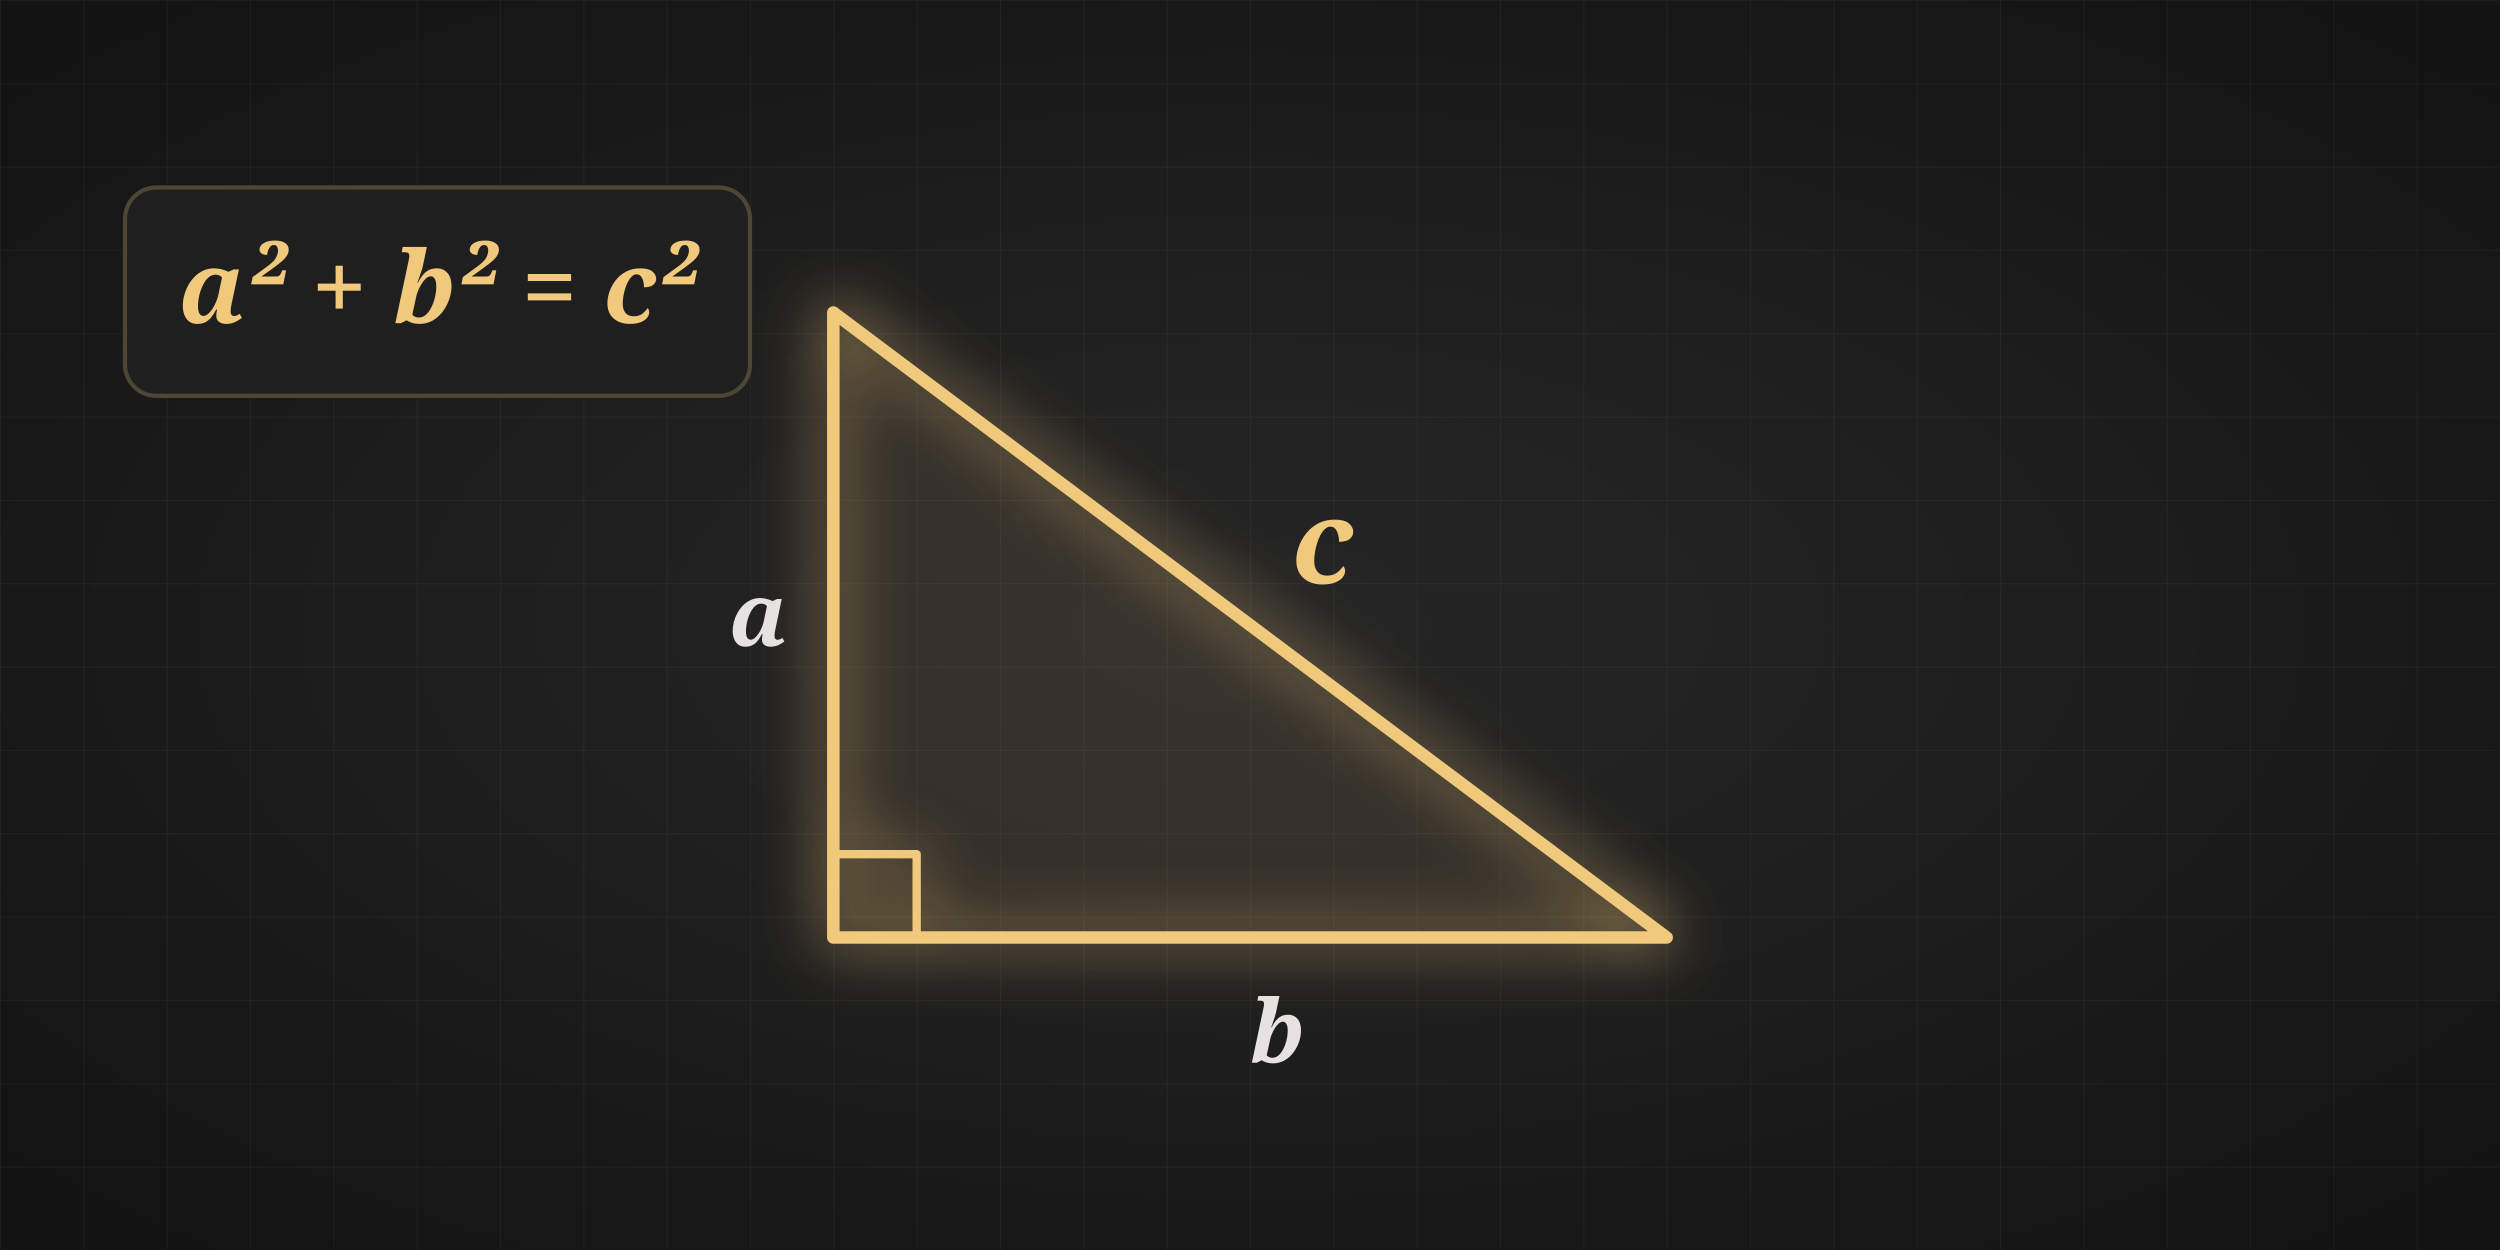
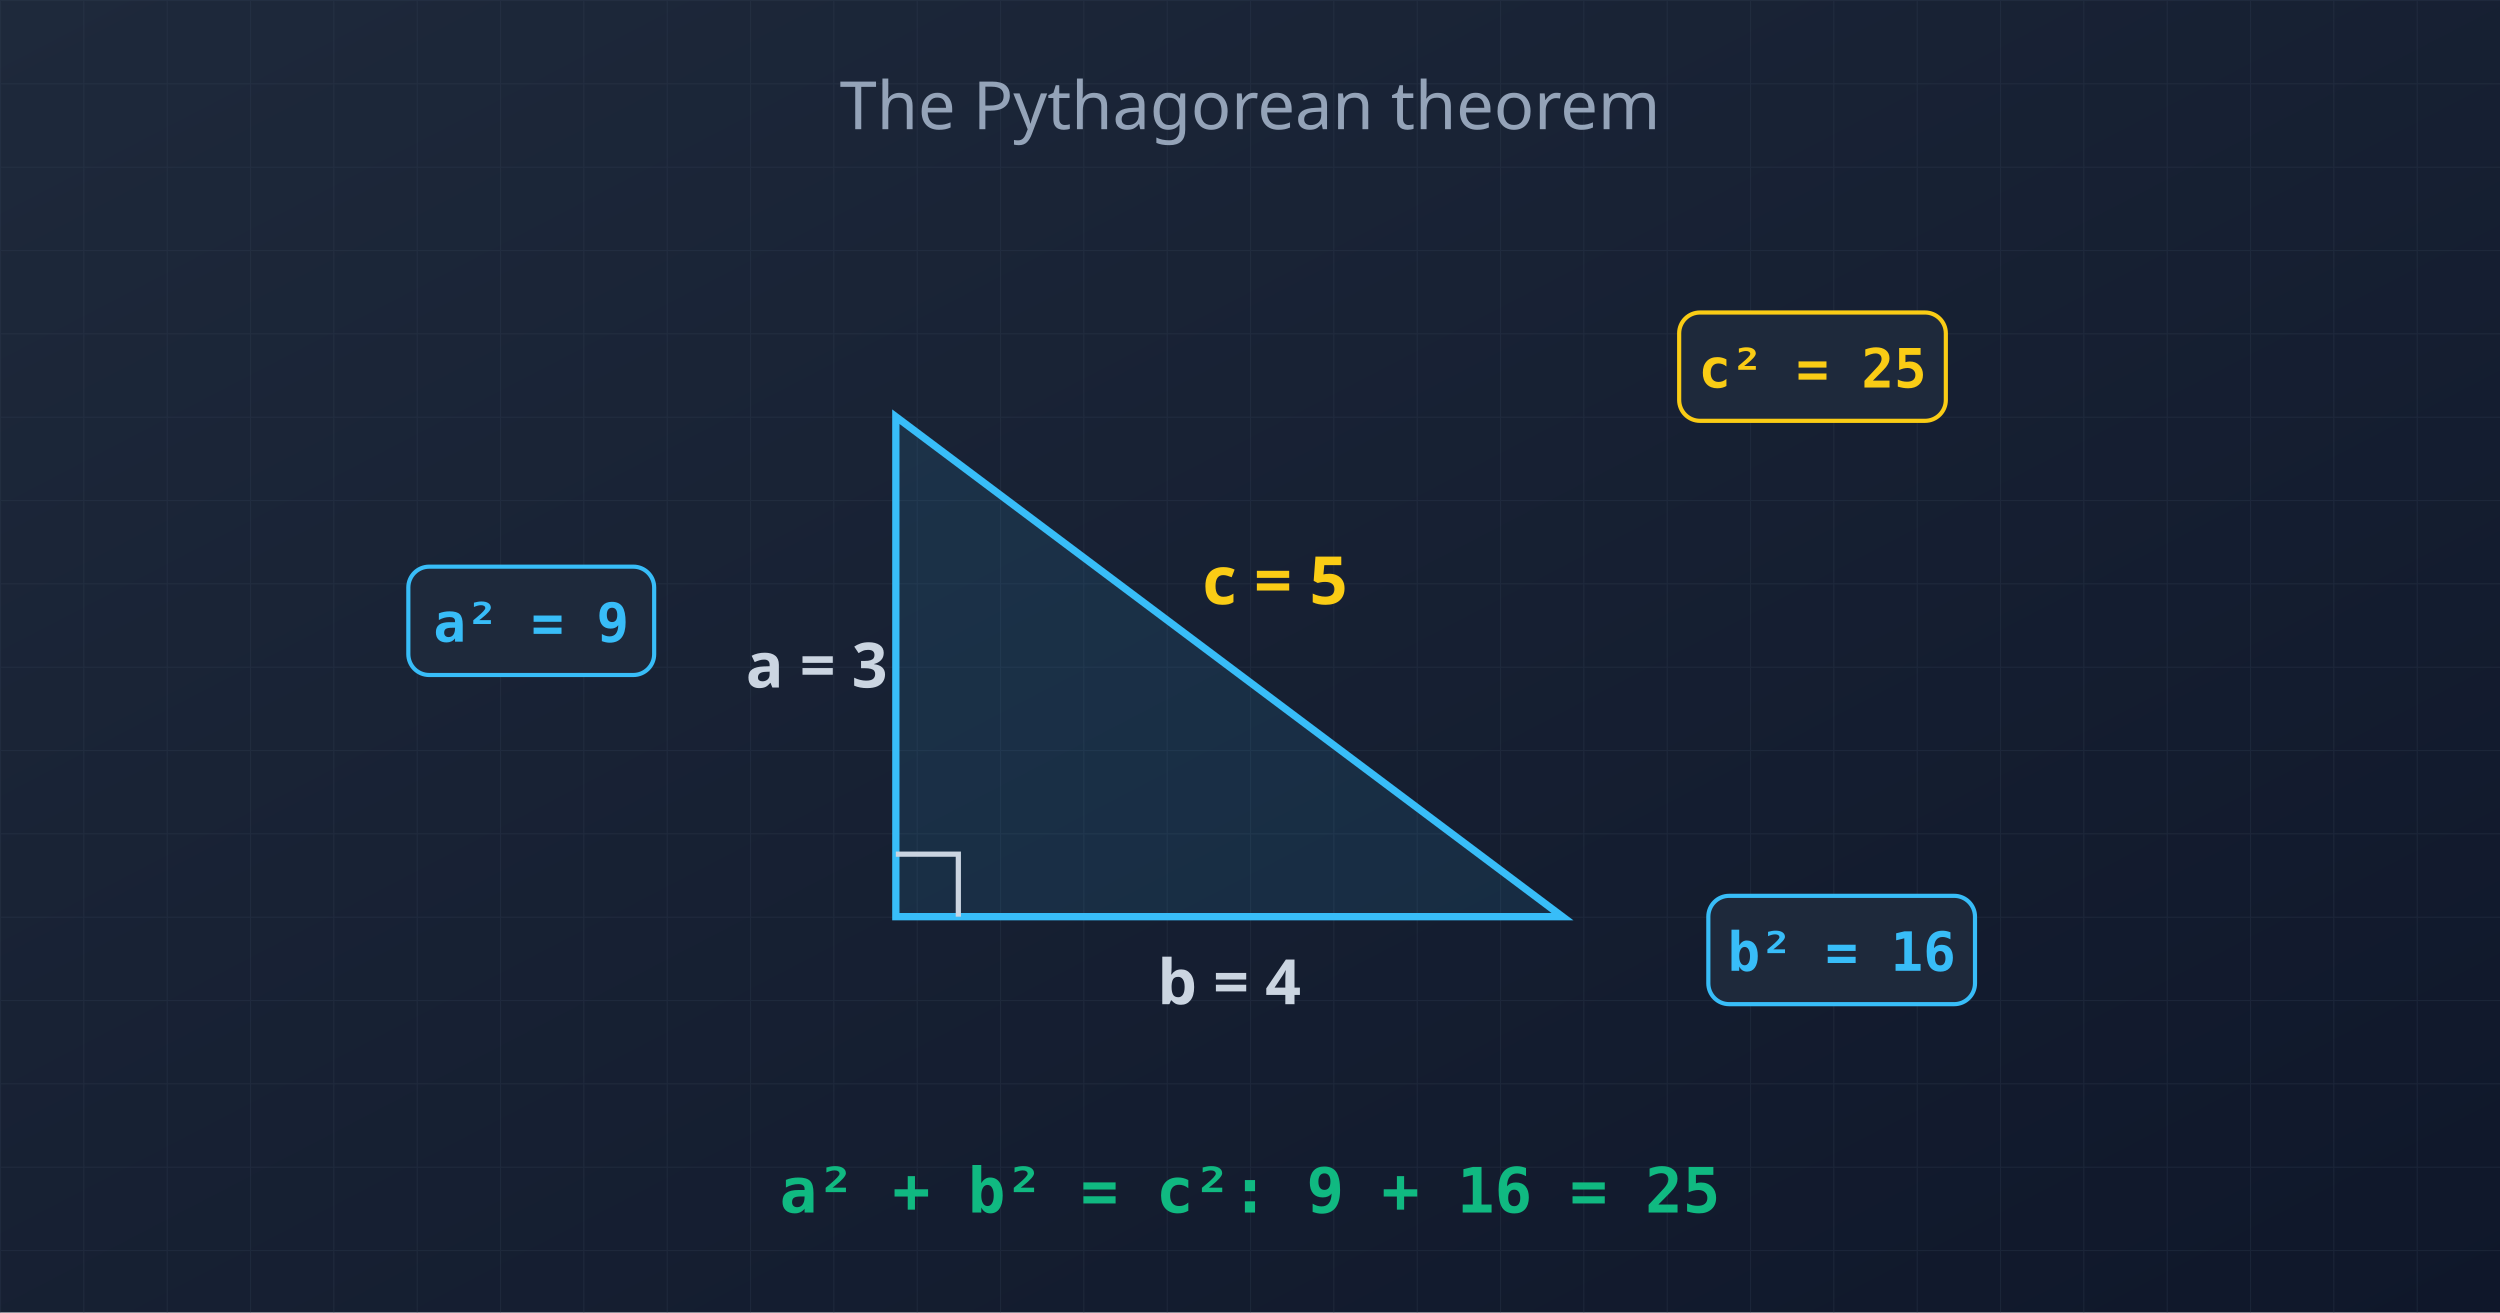
- <svg xmlns="http://www.w3.org/2000/svg" width="1200" height="600" viewBox="0 0 1200 600" fill="none">
-   <rect width="1200" height="600" fill="#131313" />
-   <rect width="1200" height="600" fill="url(#paint0_radial)" />
-   <g opacity="0.1">
+ <svg xmlns="http://www.w3.org/2000/svg" width="1200" height="630">
+   <defs>
+     <linearGradient id="bg" x1="0%" y1="0%" x2="100%" y2="100%">
+       <stop offset="0%" stop-color="#1e293b" />
+       <stop offset="100%" stop-color="#0f172a" />
+     </linearGradient>
    <pattern id="grid" width="40" height="40" patternUnits="userSpaceOnUse">
-       <path d="M 40 0 L 0 0 0 40" fill="none" stroke="#e9c176" stroke-width="0.5" />
+       <path d="M 40 0 L 0 0 0 40" fill="none" stroke="#334155" stroke-width="1" opacity="0.3" />
    </pattern>
-     <rect width="1200" height="600" fill="url(#grid)" />
-   </g>
-   <filter id="glow" x="-20%" y="-20%" width="140%" height="140%">
-     <feGaussianBlur stdDeviation="15" result="blur" />
-     <feComposite in="SourceGraphic" in2="blur" operator="over" />
-   </filter>
-   <g filter="url(#glow)">
-     <path d="M 400 450 L 400 150 L 800 450 Z" fill="rgba(233, 193, 118, 0.05)" stroke="#f1c97d" stroke-width="6" stroke-linejoin="round" />
-     <path d="M 400 410 L 440 410 L 440 450" fill="none" stroke="#f1c97d" stroke-width="4" stroke-linejoin="round" />
-   </g>
-   <text x="350" y="310" fill="#e5e2e1" font-family="'Noto Serif', Georgia, serif" font-size="42" font-style="italic" font-weight="bold">a</text>
-   <text x="600" y="510" fill="#e5e2e1" font-family="'Noto Serif', Georgia, serif" font-size="42" font-style="italic" font-weight="bold">b</text>
-   <text x="620" y="280" fill="#f1c97d" font-family="'Noto Serif', Georgia, serif" font-size="56" font-style="italic" font-weight="bold">c</text>
-   <g transform="translate(60, 90)">
-     <rect width="300" height="100" rx="15" fill="#201f1f" stroke="#4d4635" stroke-width="2" />
-     <text x="150" y="65" fill="#f1c97d" font-family="'Noto Serif', Georgia, serif" font-size="48" font-style="italic" font-weight="bold" text-anchor="middle">a² + b² = c²</text>
-   </g>
-   <defs>
-     <radialGradient id="paint0_radial" cx="0" cy="0" r="1" gradientUnits="userSpaceOnUse" gradientTransform="translate(600 300) rotate(90) scale(400 800)">
-       <stop stop-color="#2a2a2a" stop-opacity="0.8" />
-       <stop offset="1" stop-color="#131313" stop-opacity="1" />
-     </radialGradient>
  </defs>
+   <rect width="1200" height="630" fill="url(#bg)" />
+   <rect width="1200" height="630" fill="url(#grid)" />
+   <text x="600" y="62" font-family="system-ui, sans-serif" font-size="32" font-weight="500" fill="#94a3b8" text-anchor="middle">The Pythagorean theorem</text>
+   <polygon points="430,440 750,440 430,200" fill="rgba(56,189,248,0.1)" stroke="#38bdf8" stroke-width="3.5" />
+   <path d="M 430 410 L 460 410 L 460 440" fill="none" stroke="#cbd5e1" stroke-width="2.5" />
+   <text x="392" y="330" font-family="system-ui, sans-serif" font-size="30" font-weight="600" fill="#cbd5e1" text-anchor="middle">a = 3</text>
+   <text x="590" y="482" font-family="system-ui, sans-serif" font-size="30" font-weight="600" fill="#cbd5e1" text-anchor="middle">b = 4</text>
+   <text x="612" y="290" font-family="system-ui, sans-serif" font-size="32" font-weight="700" fill="#facc15" text-anchor="middle">c = 5</text>
+   <rect x="196" y="272" width="118" height="52" rx="10" fill="#1e293b" stroke="#38bdf8" stroke-width="2" />
+   <text x="255" y="308" font-family="monospace" font-size="26" font-weight="bold" fill="#38bdf8" text-anchor="middle">a² = 9</text>
+   <rect x="806" y="150" width="128" height="52" rx="10" fill="#1e293b" stroke="#facc15" stroke-width="2" />
+   <text x="870" y="186" font-family="monospace" font-size="26" font-weight="bold" fill="#facc15" text-anchor="middle">c² = 25</text>
+   <rect x="820" y="430" width="128" height="52" rx="10" fill="#1e293b" stroke="#38bdf8" stroke-width="2" />
+   <text x="884" y="466" font-family="monospace" font-size="26" font-weight="bold" fill="#38bdf8" text-anchor="middle">b² = 16</text>
+   <text x="600" y="582" font-family="monospace" font-size="30" font-weight="bold" fill="#10b981" text-anchor="middle">a² + b² = c²: 9 + 16 = 25</text>
</svg>
